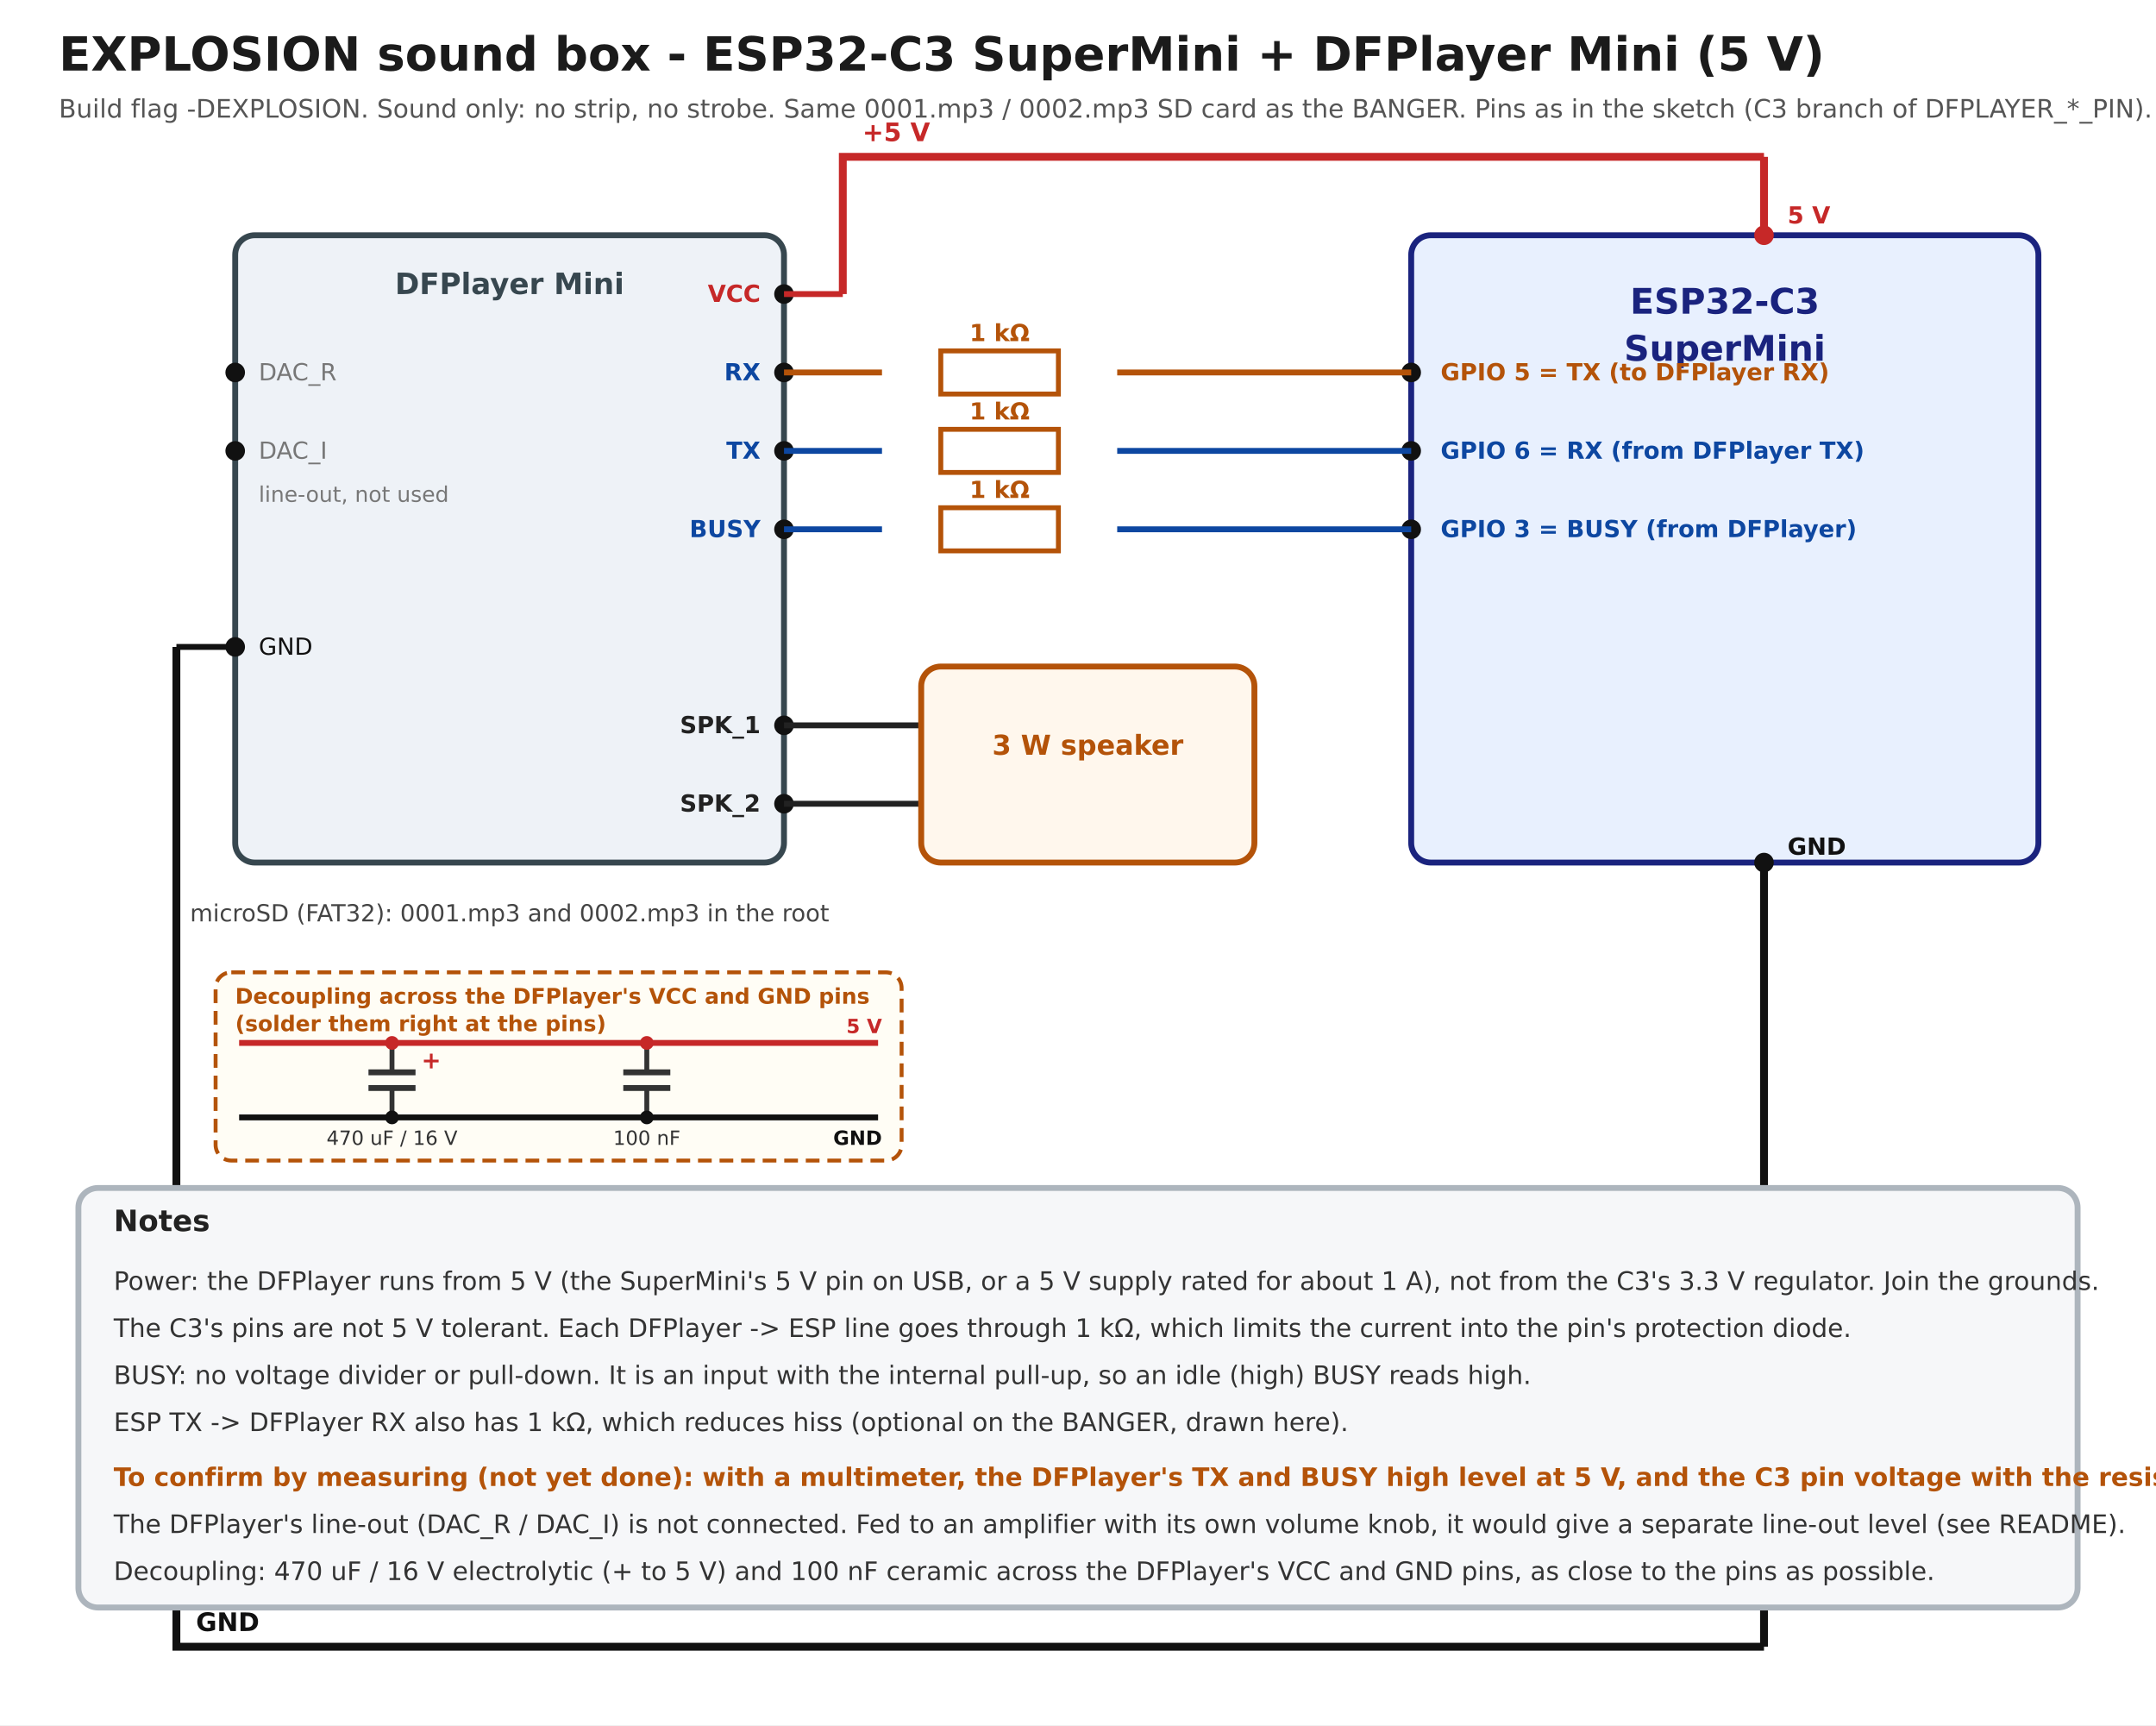
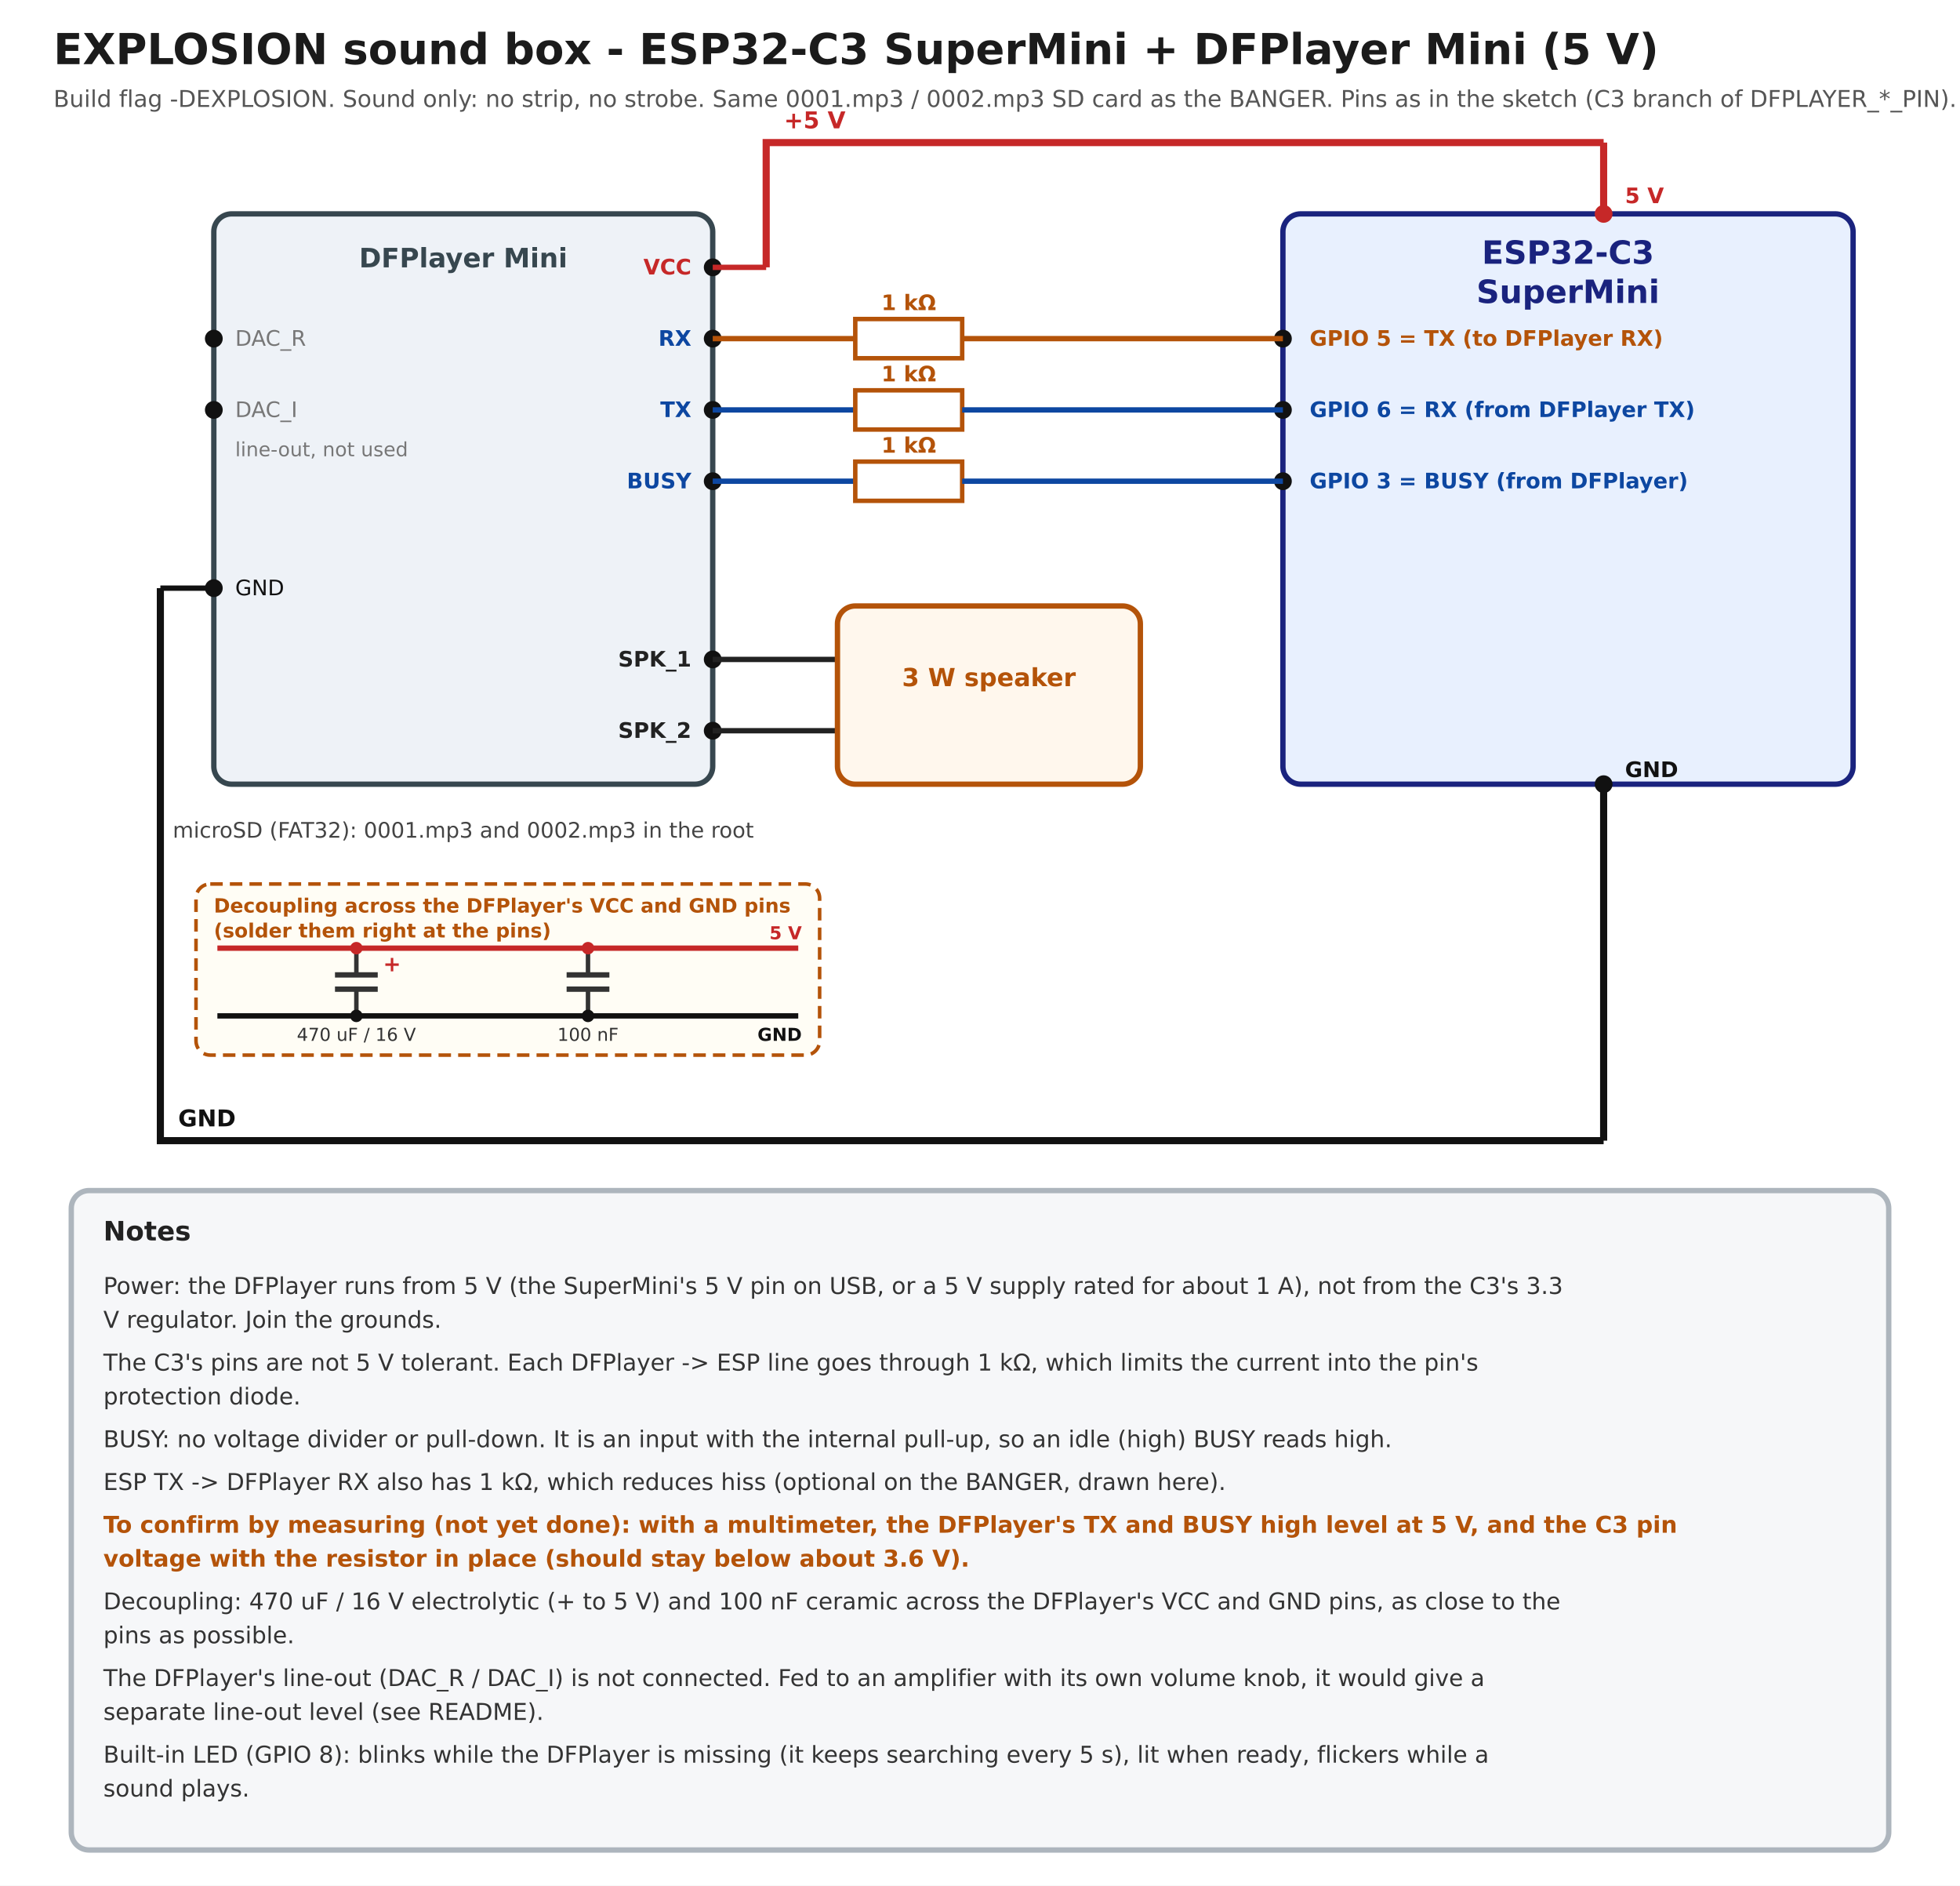
- <svg xmlns="http://www.w3.org/2000/svg" viewBox="0 0 1100 880" width="1100" height="880" font-family="DejaVu Sans, Helvetica, Arial, sans-serif">
-   <rect width="1100" height="880" fill="#ffffff" />
+ <svg xmlns="http://www.w3.org/2000/svg" viewBox="0 0 1100 1058" width="1100" height="1058" font-family="DejaVu Sans, Helvetica, Arial, sans-serif">
+   <rect width="1100" height="1058" fill="#ffffff" />
  <text x="30" y="36" font-size="24" font-weight="bold" fill="#1b1b1b" text-anchor="start">EXPLOSION sound box - ESP32-C3 SuperMini + DFPlayer Mini (5 V)</text>
  <text x="30" y="60" font-size="13" font-weight="normal" fill="#555" text-anchor="start">Build flag -DEXPLOSION. Sound only: no strip, no strobe. Same 0001.mp3 / 0002.mp3 SD card as the BANGER. Pins as in the sketch (C3 branch of DFPLAYER_*_PIN).</text>
  <polyline points="430,150 430,80 900,80" fill="none" stroke="#c62828" stroke-width="4" />
  <text x="440" y="72" font-size="13" font-weight="bold" fill="#c62828" text-anchor="start">+5 V</text>
-   <polyline points="90,330 90,840 900,840" fill="none" stroke="#111" stroke-width="4" />
-   <text x="100" y="832" font-size="13" font-weight="bold" fill="#111" text-anchor="start">GND</text>
+   <polyline points="90,330 90,640 900,640" fill="none" stroke="#111" stroke-width="4" />
+   <text x="100" y="632" font-size="13" font-weight="bold" fill="#111" text-anchor="start">GND</text>
  <polyline points="900,120 900,80" fill="none" stroke="#c62828" stroke-width="4" />
-   <polyline points="900,440 900,840" fill="none" stroke="#111" stroke-width="4" />
+   <polyline points="900,440 900,640" fill="none" stroke="#111" stroke-width="4" />
  <rect x="120" y="120" width="280" height="320" rx="10" fill="#eef2f7" stroke="#37474f" stroke-width="3" />
  <text x="260" y="150" font-size="15" font-weight="bold" fill="#37474f" text-anchor="middle">DFPlayer Mini</text>
  <circle cx="120" cy="190" r="5" fill="#111" />
  <text x="132" y="194" font-size="12" font-weight="normal" fill="#777" text-anchor="start">DAC_R</text>
  <circle cx="120" cy="230" r="5" fill="#111" />
  <text x="132" y="234" font-size="12" font-weight="normal" fill="#777" text-anchor="start">DAC_I</text>
  <circle cx="120" cy="330" r="5" fill="#111" />
  <text x="132" y="334" font-size="12" font-weight="normal" fill="#111" text-anchor="start">GND</text>
  <polyline points="120,330 90,330" fill="none" stroke="#111" stroke-width="3" />
  <text x="132" y="256" font-size="11" font-weight="normal" fill="#777" text-anchor="start">line-out, not used</text>
  <circle cx="400" cy="150" r="5" fill="#111" />
  <text x="388" y="154" font-size="12" font-weight="bold" fill="#c62828" text-anchor="end">VCC</text>
  <circle cx="400" cy="190" r="5" fill="#111" />
  <text x="388" y="194" font-size="12" font-weight="bold" fill="#0d47a1" text-anchor="end">RX</text>
  <circle cx="400" cy="230" r="5" fill="#111" />
  <text x="388" y="234" font-size="12" font-weight="bold" fill="#0d47a1" text-anchor="end">TX</text>
  <circle cx="400" cy="270" r="5" fill="#111" />
  <text x="388" y="274" font-size="12" font-weight="bold" fill="#0d47a1" text-anchor="end">BUSY</text>
  <circle cx="400" cy="370" r="5" fill="#111" />
  <text x="388" y="374" font-size="12" font-weight="bold" fill="#222" text-anchor="end">SPK_1</text>
  <circle cx="400" cy="410" r="5" fill="#111" />
  <text x="388" y="414" font-size="12" font-weight="bold" fill="#222" text-anchor="end">SPK_2</text>
  <polyline points="400,150 430,150" fill="none" stroke="#c62828" stroke-width="3" />
  <text x="260" y="470" font-size="12" font-weight="normal" fill="#444" text-anchor="middle">microSD (FAT32): 0001.mp3 and 0002.mp3 in the root</text>
  <polyline points="400,370 470,370" fill="none" stroke="#222" stroke-width="3" />
  <polyline points="400,410 470,410" fill="none" stroke="#222" stroke-width="3" />
  <rect x="470" y="340" width="170" height="100" rx="10" fill="#fff7ed" stroke="#b45309" stroke-width="3" />
  <text x="555" y="385" font-size="14" font-weight="bold" fill="#b45309" text-anchor="middle">3 W speaker</text>
  <rect x="720" y="120" width="320" height="320" rx="10" fill="#e8f0fe" stroke="#1a237e" stroke-width="3" />
-   <text x="880" y="160" font-size="18" font-weight="bold" fill="#1a237e" text-anchor="middle">ESP32-C3</text>
-   <text x="880" y="184" font-size="18" font-weight="bold" fill="#1a237e" text-anchor="middle">SuperMini</text>
+   <text x="880" y="148" font-size="18" font-weight="bold" fill="#1a237e" text-anchor="middle">ESP32-C3</text>
+   <text x="880" y="170" font-size="18" font-weight="bold" fill="#1a237e" text-anchor="middle">SuperMini</text>
  <circle cx="720" cy="190" r="5" fill="#111" />
  <text x="735" y="194" font-size="12" font-weight="bold" fill="#b45309" text-anchor="start">GPIO 5 = TX (to DFPlayer RX)</text>
  <circle cx="720" cy="230" r="5" fill="#111" />
  <text x="735" y="234" font-size="12" font-weight="bold" fill="#0d47a1" text-anchor="start">GPIO 6 = RX (from DFPlayer TX)</text>
  <circle cx="720" cy="270" r="5" fill="#111" />
  <text x="735" y="274" font-size="12" font-weight="bold" fill="#0d47a1" text-anchor="start">GPIO 3 = BUSY (from DFPlayer)</text>
  <circle cx="900" cy="120" r="5" fill="#c62828" />
  <text x="912" y="114" font-size="12" font-weight="bold" fill="#c62828" text-anchor="start">5 V</text>
  <circle cx="900" cy="440" r="5" fill="#111" />
  <text x="912" y="436" font-size="12" font-weight="bold" fill="#111" text-anchor="start">GND</text>
-   <polyline points="720,190 570,190" fill="none" stroke="#b45309" stroke-width="3" />
+   <polyline points="720,190 540,190" fill="none" stroke="#b45309" stroke-width="3" />
  <rect x="480" y="179" width="60" height="22" fill="#fff" stroke="#b45309" stroke-width="2.5" />
  <text x="510" y="174" font-size="12" font-weight="bold" fill="#b45309" text-anchor="middle">1 kΩ</text>
-   <polyline points="450,190 400,190" fill="none" stroke="#b45309" stroke-width="3" />
-   <polyline points="400,230 450,230" fill="none" stroke="#0d47a1" stroke-width="3" />
+   <polyline points="480,190 400,190" fill="none" stroke="#b45309" stroke-width="3" />
+   <polyline points="400,230 480,230" fill="none" stroke="#0d47a1" stroke-width="3" />
  <rect x="480" y="219" width="60" height="22" fill="#fff" stroke="#b45309" stroke-width="2.5" />
  <text x="510" y="214" font-size="12" font-weight="bold" fill="#b45309" text-anchor="middle">1 kΩ</text>
-   <polyline points="570,230 720,230" fill="none" stroke="#0d47a1" stroke-width="3" />
-   <polyline points="400,270 450,270" fill="none" stroke="#0d47a1" stroke-width="3" />
+   <polyline points="540,230 720,230" fill="none" stroke="#0d47a1" stroke-width="3" />
+   <polyline points="400,270 480,270" fill="none" stroke="#0d47a1" stroke-width="3" />
  <rect x="480" y="259" width="60" height="22" fill="#fff" stroke="#b45309" stroke-width="2.5" />
  <text x="510" y="254" font-size="12" font-weight="bold" fill="#b45309" text-anchor="middle">1 kΩ</text>
-   <polyline points="570,270 720,270" fill="none" stroke="#0d47a1" stroke-width="3" />
+   <polyline points="540,270 720,270" fill="none" stroke="#0d47a1" stroke-width="3" />
  <rect x="110" y="496" width="350" height="96" rx="8" fill="#fffdf5" stroke="#b45309" stroke-width="2" stroke-dasharray="7 4" />
  <text x="120" y="512" font-size="11" font-weight="bold" fill="#b45309">Decoupling across the DFPlayer's VCC and GND pins</text>
  <text x="120" y="526" font-size="11" font-weight="bold" fill="#b45309">(solder them right at the pins)</text>
  <line x1="122" y1="532" x2="448" y2="532" stroke="#c62828" stroke-width="3" />
  <line x1="122" y1="570" x2="448" y2="570" stroke="#111" stroke-width="3" />
  <text x="450" y="527" font-size="10" font-weight="bold" fill="#c62828" text-anchor="end">5 V</text>
  <text x="450" y="584" font-size="10" font-weight="bold" fill="#111" text-anchor="end">GND</text>
  <line x1="200" y1="532" x2="200" y2="547" stroke="#333" stroke-width="2.5" />
  <line x1="188" y1="547" x2="212" y2="547" stroke="#333" stroke-width="3" />
  <line x1="188" y1="555" x2="212" y2="555" stroke="#333" stroke-width="3" />
  <line x1="200" y1="555" x2="200" y2="570" stroke="#333" stroke-width="2.5" />
  <circle cx="200" cy="532" r="3.5" fill="#c62828" />
  <circle cx="200" cy="570" r="3.5" fill="#111" />
  <text x="215" y="545" font-size="12" font-weight="bold" fill="#c62828">+</text>
  <line x1="330" y1="532" x2="330" y2="547" stroke="#333" stroke-width="2.5" />
  <line x1="318" y1="547" x2="342" y2="547" stroke="#333" stroke-width="3" />
  <line x1="318" y1="555" x2="342" y2="555" stroke="#333" stroke-width="3" />
  <line x1="330" y1="555" x2="330" y2="570" stroke="#333" stroke-width="2.5" />
  <circle cx="330" cy="532" r="3.5" fill="#c62828" />
  <circle cx="330" cy="570" r="3.5" fill="#111" />
  <text x="200" y="584" font-size="10" fill="#333" text-anchor="middle">470 uF / 16 V</text>
  <text x="330" y="584" font-size="10" fill="#333" text-anchor="middle">100 nF</text>
-   <rect x="40" y="606" width="1020" height="214" rx="10" fill="#f6f7f9" stroke="#adb5bd" stroke-width="3" />
-   <text x="58" y="628" font-size="15" font-weight="bold" fill="#222" text-anchor="start">Notes</text>
-   <text x="58" y="658" font-size="13" font-weight="normal" fill="#333" text-anchor="start">Power: the DFPlayer runs from 5 V (the SuperMini's 5 V pin on USB, or a 5 V supply rated for about 1 A), not from the C3's 3.3 V regulator. Join the grounds.</text>
-   <text x="58" y="682" font-size="13" font-weight="normal" fill="#333" text-anchor="start">The C3's pins are not 5 V tolerant. Each DFPlayer -&gt; ESP line goes through 1 kΩ, which limits the current into the pin's protection diode.</text>
-   <text x="58" y="706" font-size="13" font-weight="normal" fill="#333" text-anchor="start">BUSY: no voltage divider or pull-down. It is an input with the internal pull-up, so an idle (high) BUSY reads high.</text>
-   <text x="58" y="730" font-size="13" font-weight="normal" fill="#333" text-anchor="start">ESP TX -&gt; DFPlayer RX also has 1 kΩ, which reduces hiss (optional on the BANGER, drawn here).</text>
-   <text x="58" y="758" font-size="13" font-weight="bold" fill="#b45309" text-anchor="start">To confirm by measuring (not yet done): with a multimeter, the DFPlayer's TX and BUSY high level at 5 V, and the C3 pin voltage with the resistor in place (should stay below about 3.6 V).</text>
-   <text x="58" y="782" font-size="13" font-weight="normal" fill="#333" text-anchor="start">The DFPlayer's line-out (DAC_R / DAC_I) is not connected. Fed to an amplifier with its own volume knob, it would give a separate line-out level (see README).</text>
-   <text x="58" y="806" font-size="13" font-weight="normal" fill="#333">Decoupling: 470 uF / 16 V electrolytic (+ to 5 V) and 100 nF ceramic across the DFPlayer's VCC and GND pins, as close to the pins as possible.</text>
+   <rect x="40" y="668" width="1020" height="370" rx="10" fill="#f6f7f9" stroke="#adb5bd" stroke-width="3" />
+   <text x="58" y="696" font-size="15" font-weight="bold" fill="#222" text-anchor="start">Notes</text>
+   <text x="58" y="726" font-size="13" font-weight="normal" fill="#333" text-anchor="start">Power: the DFPlayer runs from 5 V (the SuperMini's 5 V pin on USB, or a 5 V supply rated for about 1 A), not from the C3's 3.3</text>
+   <text x="58" y="745" font-size="13" font-weight="normal" fill="#333" text-anchor="start">V regulator. Join the grounds.</text>
+   <text x="58" y="769" font-size="13" font-weight="normal" fill="#333" text-anchor="start">The C3's pins are not 5 V tolerant. Each DFPlayer -&gt; ESP line goes through 1 kΩ, which limits the current into the pin's</text>
+   <text x="58" y="788" font-size="13" font-weight="normal" fill="#333" text-anchor="start">protection diode.</text>
+   <text x="58" y="812" font-size="13" font-weight="normal" fill="#333" text-anchor="start">BUSY: no voltage divider or pull-down. It is an input with the internal pull-up, so an idle (high) BUSY reads high.</text>
+   <text x="58" y="836" font-size="13" font-weight="normal" fill="#333" text-anchor="start">ESP TX -&gt; DFPlayer RX also has 1 kΩ, which reduces hiss (optional on the BANGER, drawn here).</text>
+   <text x="58" y="860" font-size="13" font-weight="bold" fill="#b45309" text-anchor="start">To confirm by measuring (not yet done): with a multimeter, the DFPlayer's TX and BUSY high level at 5 V, and the C3 pin</text>
+   <text x="58" y="879" font-size="13" font-weight="bold" fill="#b45309" text-anchor="start">voltage with the resistor in place (should stay below about 3.6 V).</text>
+   <text x="58" y="903" font-size="13" font-weight="normal" fill="#333" text-anchor="start">Decoupling: 470 uF / 16 V electrolytic (+ to 5 V) and 100 nF ceramic across the DFPlayer's VCC and GND pins, as close to the</text>
+   <text x="58" y="922" font-size="13" font-weight="normal" fill="#333" text-anchor="start">pins as possible.</text>
+   <text x="58" y="946" font-size="13" font-weight="normal" fill="#333" text-anchor="start">The DFPlayer's line-out (DAC_R / DAC_I) is not connected. Fed to an amplifier with its own volume knob, it would give a</text>
+   <text x="58" y="965" font-size="13" font-weight="normal" fill="#333" text-anchor="start">separate line-out level (see README).</text>
+   <text x="58" y="989" font-size="13" font-weight="normal" fill="#333" text-anchor="start">Built-in LED (GPIO 8): blinks while the DFPlayer is missing (it keeps searching every 5 s), lit when ready, flickers while a</text>
+   <text x="58" y="1008" font-size="13" font-weight="normal" fill="#333" text-anchor="start">sound plays.</text>
</svg>
